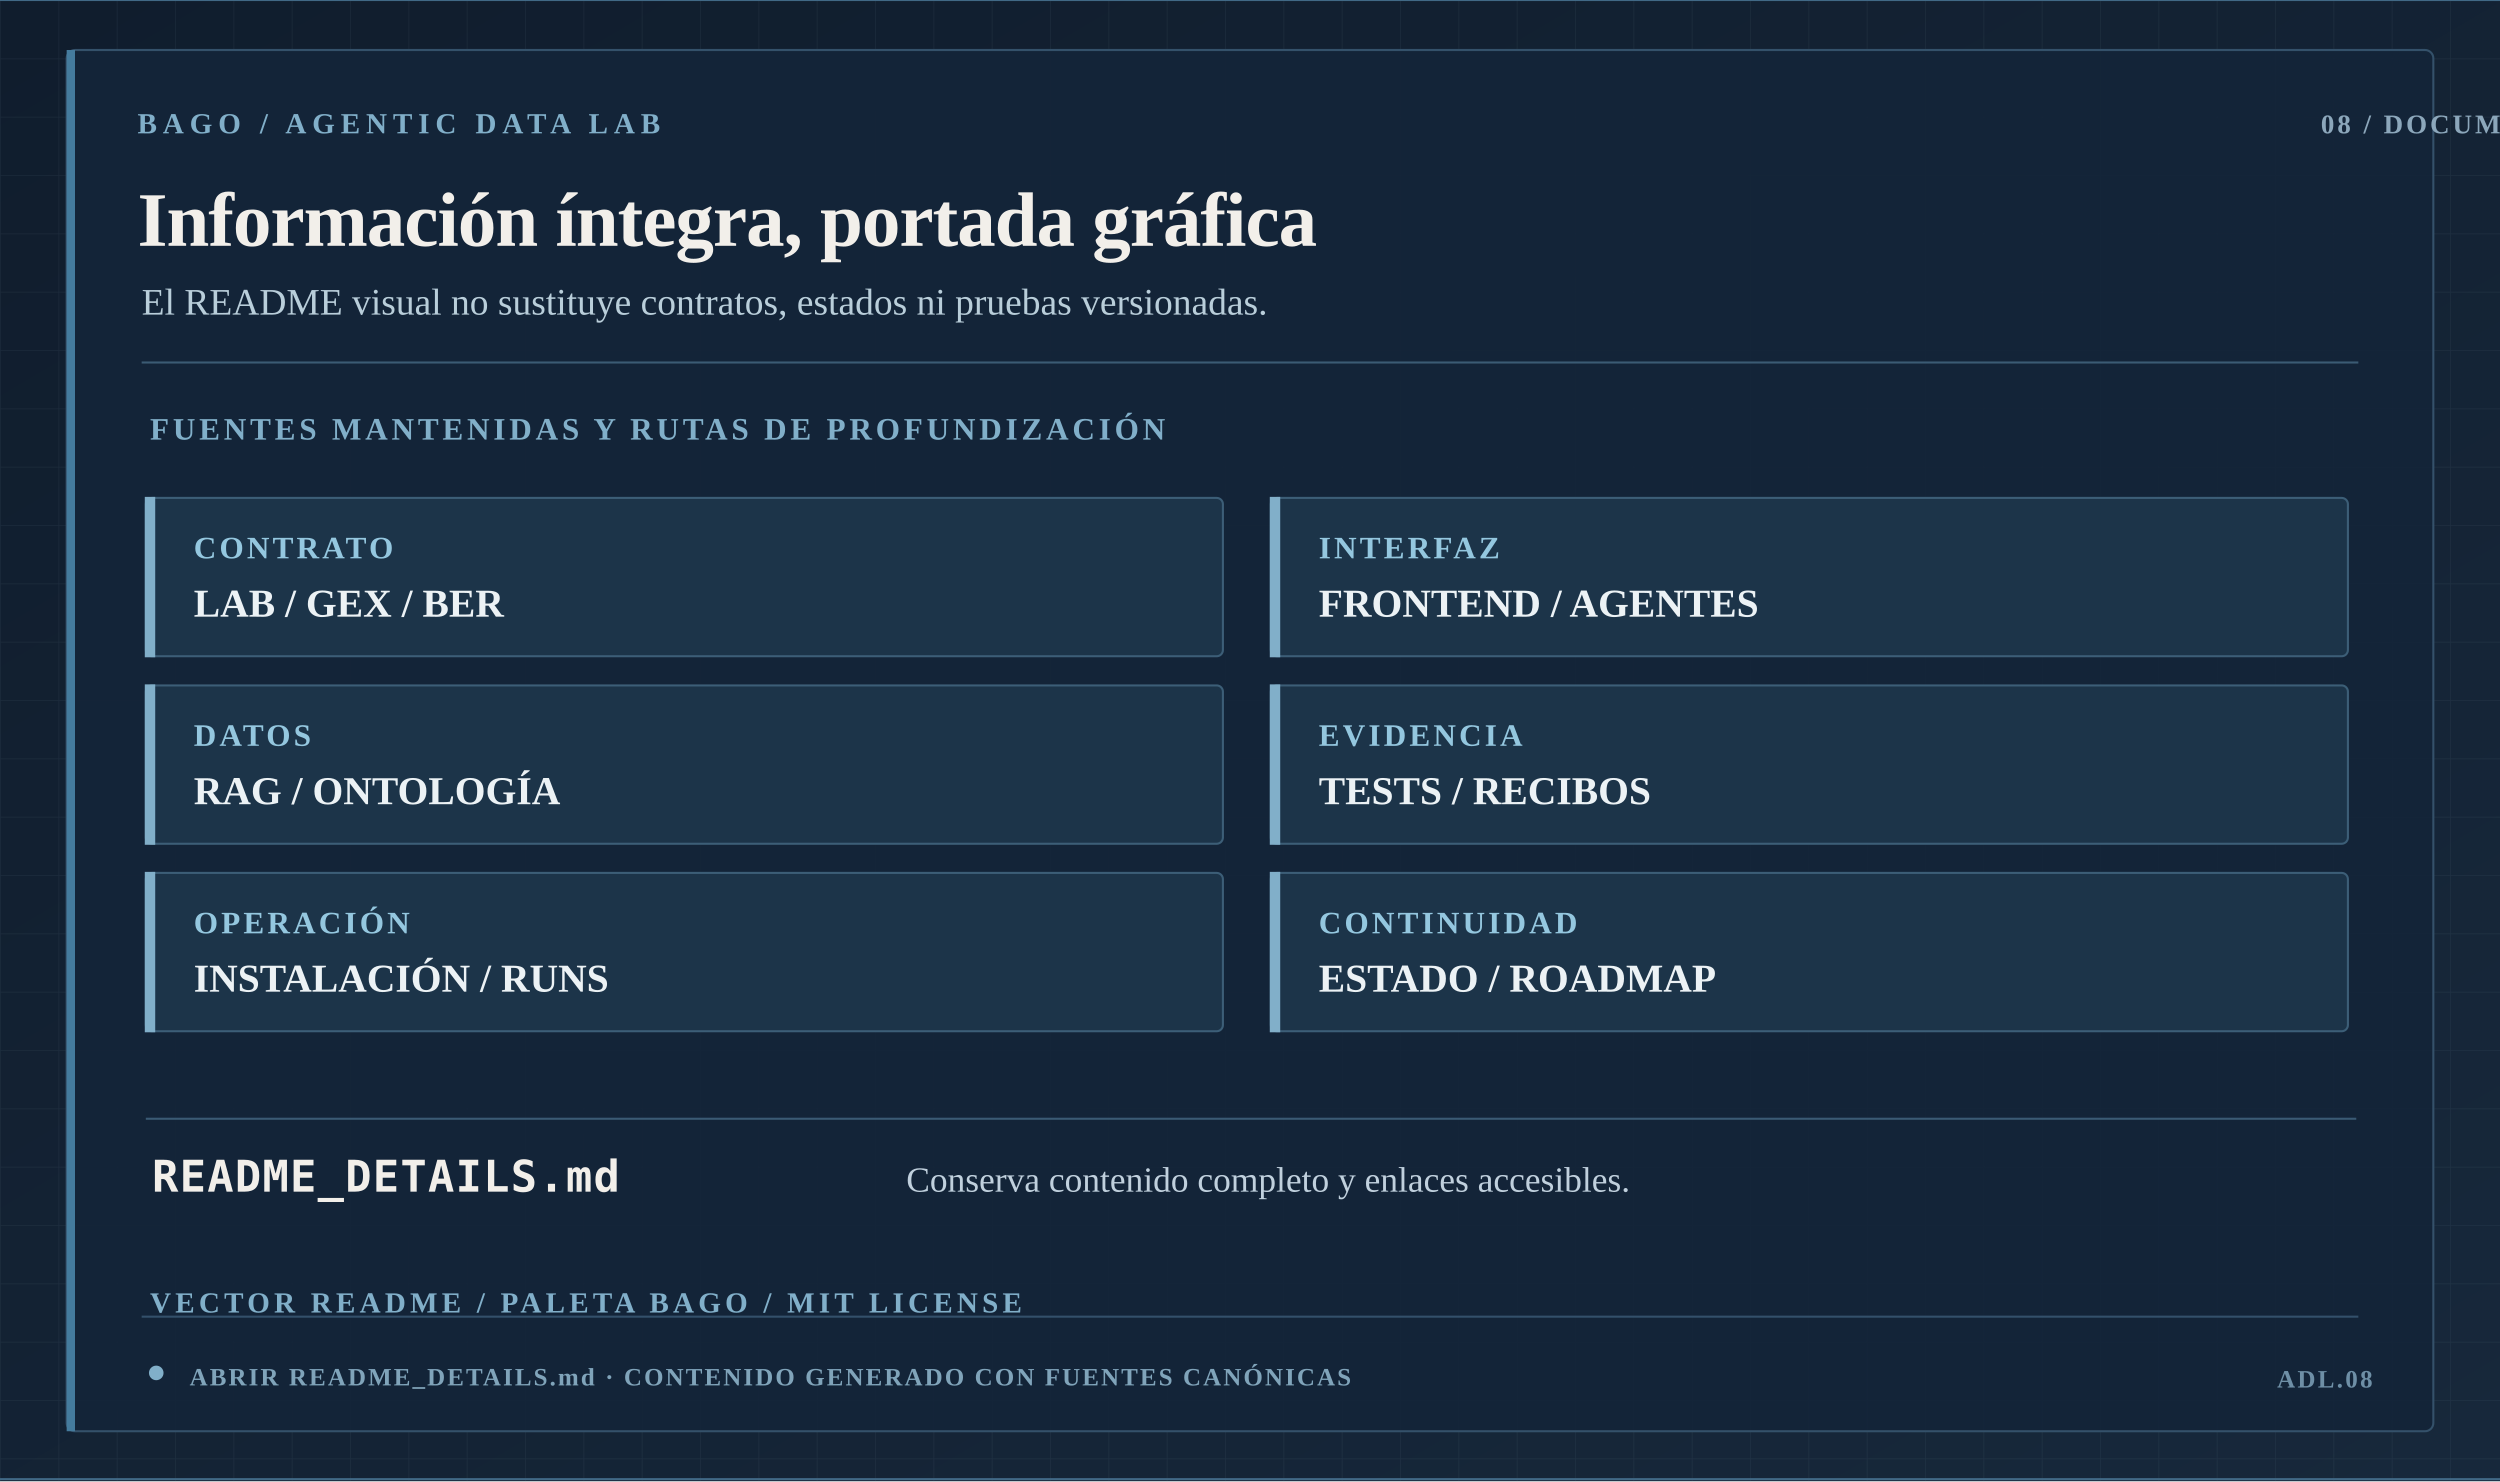
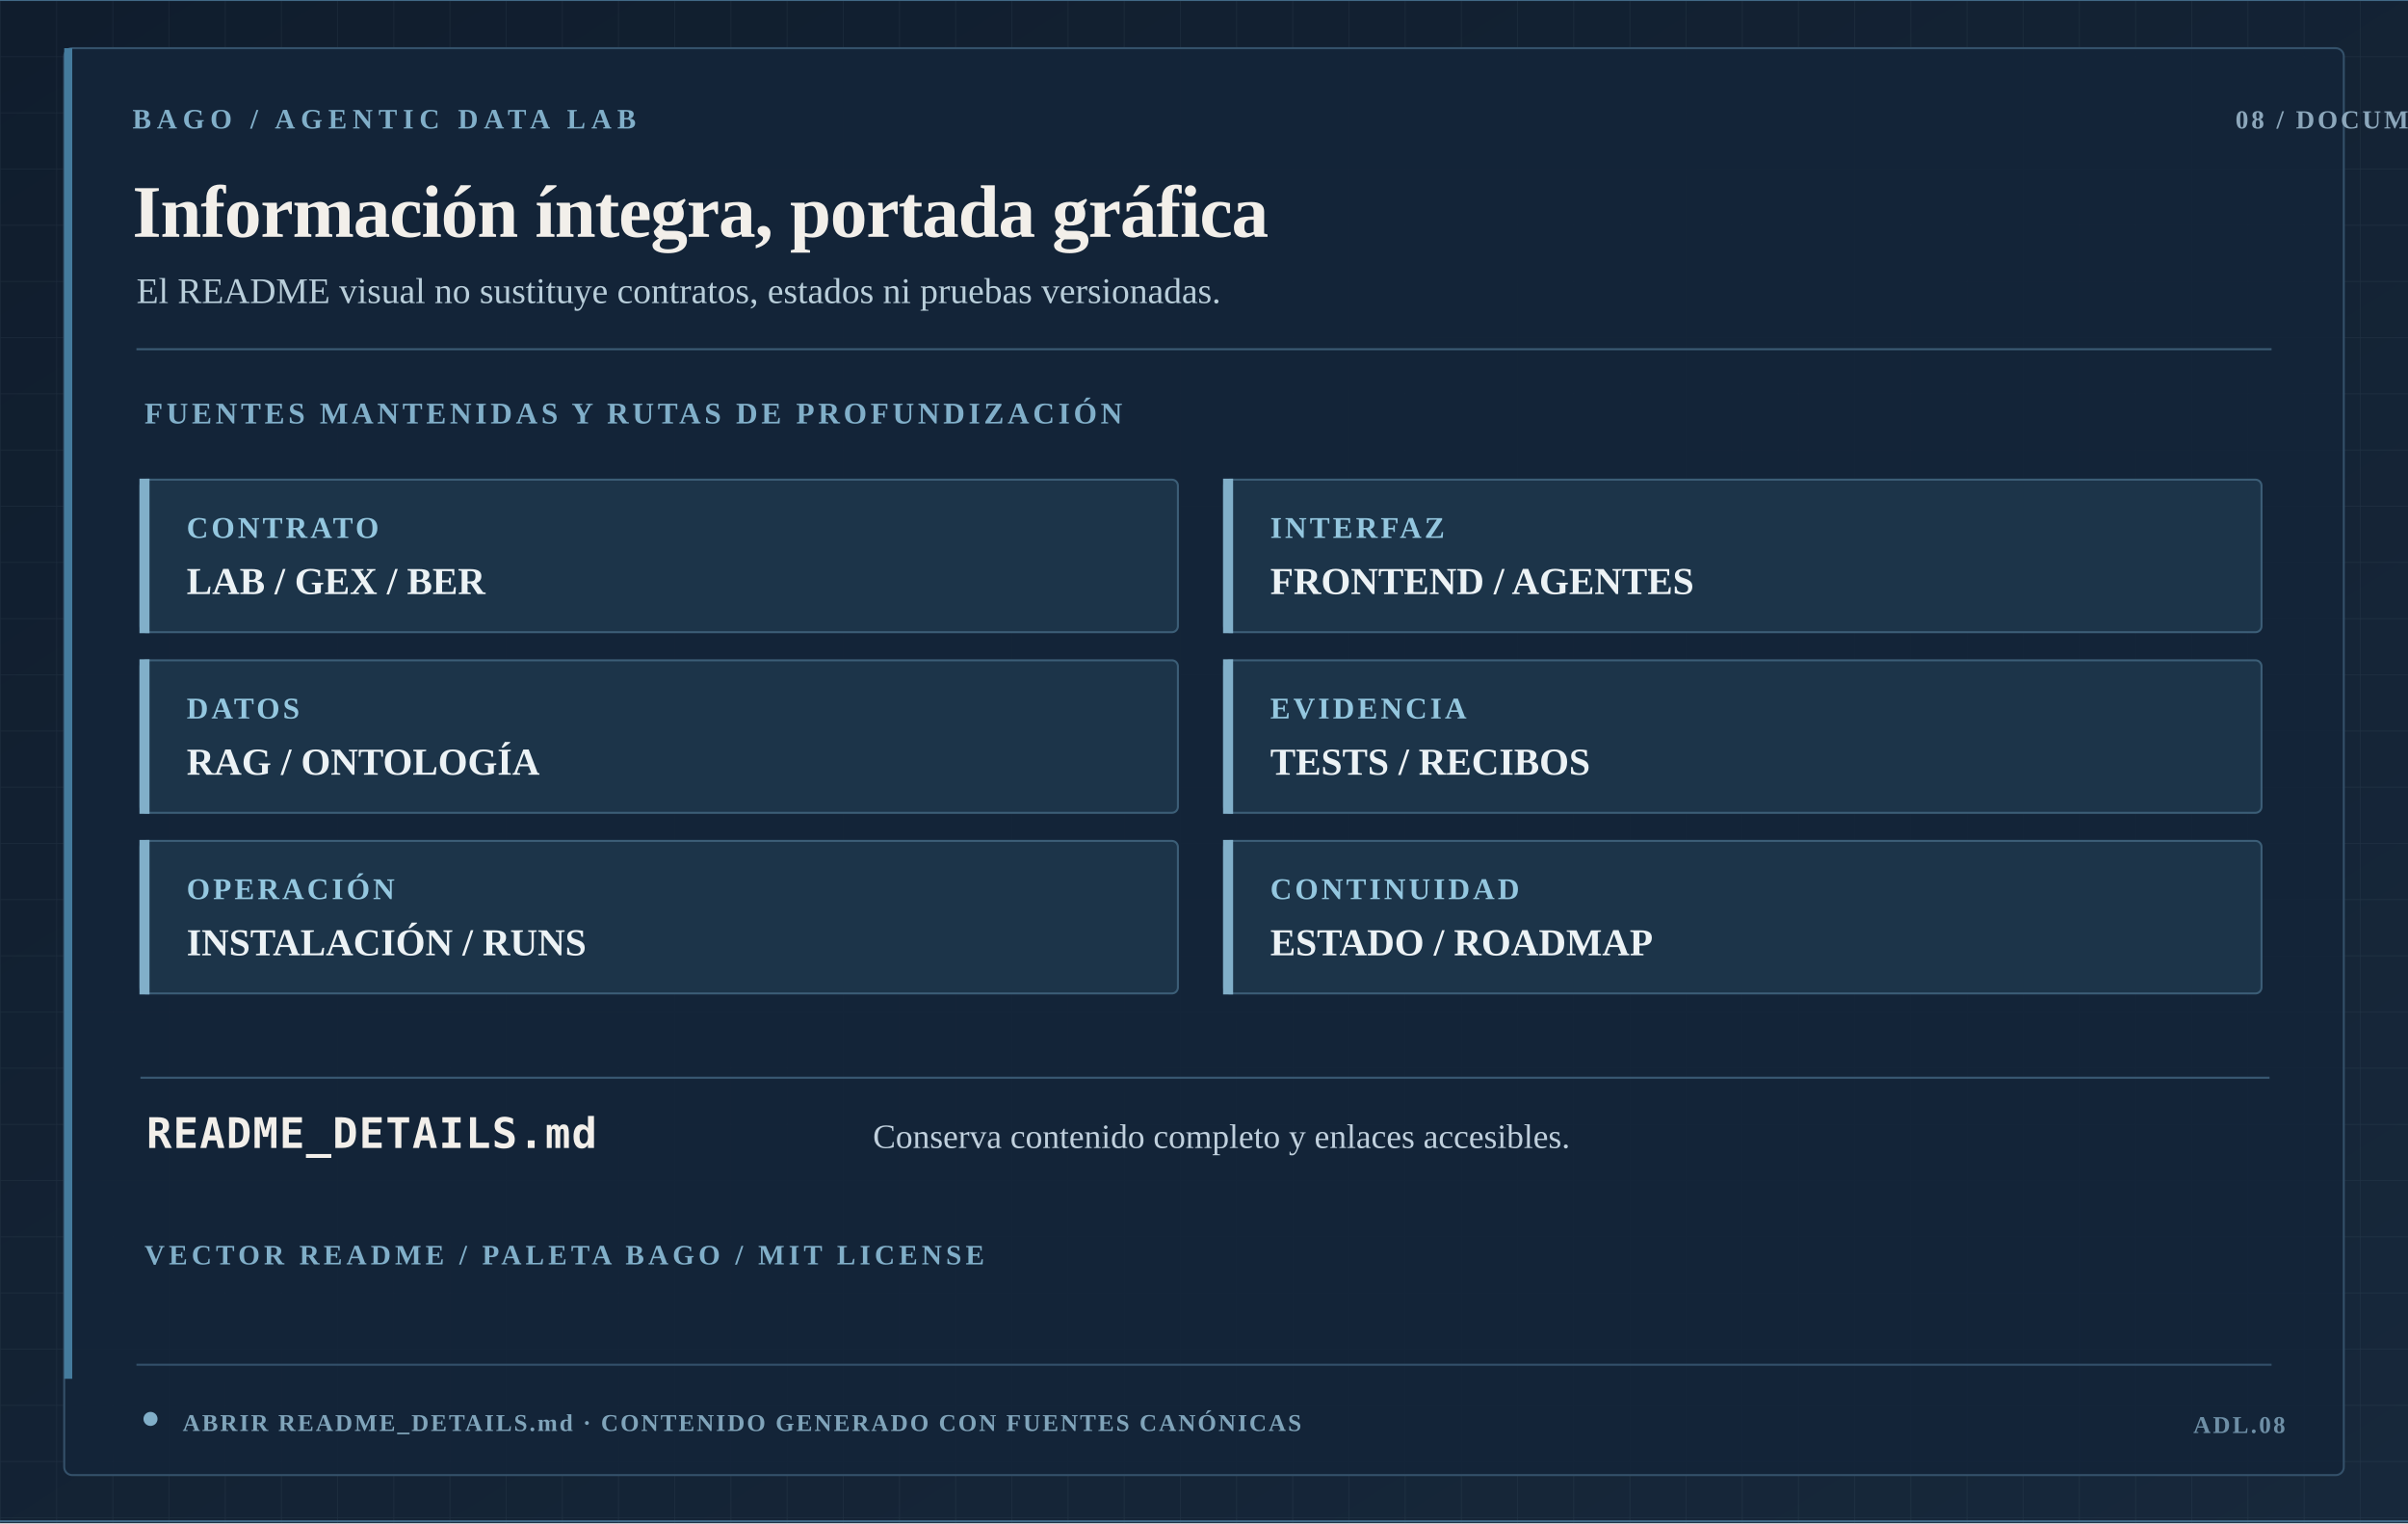
- <svg xmlns="http://www.w3.org/2000/svg" width="1200" height="711" viewBox="0 0 1200 711" role="img" aria-labelledby="ttl des">
+ <svg xmlns="http://www.w3.org/2000/svg" width="1200" height="759" viewBox="0 0 1200 759" role="img" aria-labelledby="ttl des">
  <defs>
    <linearGradient id="bg" x1="0" x2="1" y1="0" y2="1">
      <stop stop-color="#101d2d" />
      <stop offset="1" stop-color="#17283b" />
    </linearGradient>
    <pattern id="micro" width="28" height="28" patternUnits="userSpaceOnUse">
      <path d="M28 0H0V28" fill="none" stroke="#7C9CB3" stroke-opacity=".10" stroke-width=".7" />
    </pattern>
  </defs>
-   <rect width="1200" height="711" fill="url(#bg)" />
-   <rect width="1200" height="711" fill="url(#micro)" />
-   <path d="M0 0H1200M0 710H1200" stroke="#416986" stroke-width="1" />
-   <rect x="32" y="24" width="1136" height="663" rx="4" fill="#142539" fill-opacity=".94" stroke="#34516A" />
+   <rect width="1200" height="759" fill="url(#bg)" />
+   <rect width="1200" height="759" fill="url(#micro)" />
+   <path d="M0 0H1200M0 758H1200" stroke="#416986" stroke-width="1" />
+   <rect x="32" y="24" width="1136" height="711" rx="4" fill="#142539" fill-opacity=".94" stroke="#34516A" />
  <rect x="32" y="24" width="4" height="663" fill="#447B9D" />
  <text x="66" y="64" fill="#81AFC9" font-size="14" font-weight="750" letter-spacing="2.8">BAGO   /   AGENTIC DATA LAB</text>
  <text x="1114" y="64" fill="#8CA7BB" font-size="13" font-weight="650" letter-spacing="1.4">08  /  DOCUMENTACIÓN</text>
  <text x="66" y="118" fill="#F2EFEA" font-size="37" font-weight="650" letter-spacing="-0.5">Información íntegra, portada gráfica</text>
  <text x="68" y="151" fill="#B9CEDA" font-size="18" font-weight="400" letter-spacing="0">El README visual no sustituye contratos, estados ni pruebas versionadas.</text>
  <path d="M68 174L1132 174" stroke="#3B5B74" stroke-width="1" fill="none" />
  <text x="72" y="211" fill="#81AFC9" font-size="15" font-weight="750" letter-spacing="1.8">FUENTES MANTENIDAS Y RUTAS DE PROFUNDIZACIÓN</text>
  <rect x="70" y="239" width="517" height="76" rx="3" fill="#1C3449" stroke="#3C5E77" stroke-width="1" />
  <rect x="70" y="239" width="4" height="76" rx="0" fill="#81AFC9" stroke="#81AFC9" stroke-width="1" />
  <text x="93" y="268" fill="#94C7DF" font-size="15" font-weight="750" letter-spacing="1.5">CONTRATO</text>
  <text x="93" y="296" fill="#ECF2F5" font-size="19" font-weight="550" letter-spacing="0">LAB / GEX / BER</text>
  <rect x="610" y="239" width="517" height="76" rx="3" fill="#1C3449" stroke="#3C5E77" stroke-width="1" />
  <rect x="610" y="239" width="4" height="76" rx="0" fill="#81AFC9" stroke="#81AFC9" stroke-width="1" />
  <text x="633" y="268" fill="#94C7DF" font-size="15" font-weight="750" letter-spacing="1.5">INTERFAZ</text>
  <text x="633" y="296" fill="#ECF2F5" font-size="19" font-weight="550" letter-spacing="0">FRONTEND / AGENTES</text>
  <rect x="70" y="329" width="517" height="76" rx="3" fill="#1C3449" stroke="#3C5E77" stroke-width="1" />
  <rect x="70" y="329" width="4" height="76" rx="0" fill="#81AFC9" stroke="#81AFC9" stroke-width="1" />
  <text x="93" y="358" fill="#94C7DF" font-size="15" font-weight="750" letter-spacing="1.5">DATOS</text>
  <text x="93" y="386" fill="#ECF2F5" font-size="19" font-weight="550" letter-spacing="0">RAG / ONTOLOGÍA</text>
  <rect x="610" y="329" width="517" height="76" rx="3" fill="#1C3449" stroke="#3C5E77" stroke-width="1" />
  <rect x="610" y="329" width="4" height="76" rx="0" fill="#81AFC9" stroke="#81AFC9" stroke-width="1" />
  <text x="633" y="358" fill="#94C7DF" font-size="15" font-weight="750" letter-spacing="1.5">EVIDENCIA</text>
  <text x="633" y="386" fill="#ECF2F5" font-size="19" font-weight="550" letter-spacing="0">TESTS / RECIBOS</text>
  <rect x="70" y="419" width="517" height="76" rx="3" fill="#1C3449" stroke="#3C5E77" stroke-width="1" />
  <rect x="70" y="419" width="4" height="76" rx="0" fill="#81AFC9" stroke="#81AFC9" stroke-width="1" />
  <text x="93" y="448" fill="#94C7DF" font-size="15" font-weight="750" letter-spacing="1.5">OPERACIÓN</text>
  <text x="93" y="476" fill="#ECF2F5" font-size="19" font-weight="550" letter-spacing="0">INSTALACIÓN / RUNS</text>
  <rect x="610" y="419" width="517" height="76" rx="3" fill="#1C3449" stroke="#3C5E77" stroke-width="1" />
  <rect x="610" y="419" width="4" height="76" rx="0" fill="#81AFC9" stroke="#81AFC9" stroke-width="1" />
  <text x="633" y="448" fill="#94C7DF" font-size="15" font-weight="750" letter-spacing="1.5">CONTINUIDAD</text>
  <text x="633" y="476" fill="#ECF2F5" font-size="19" font-weight="550" letter-spacing="0">ESTADO / ROADMAP</text>
  <path d="M70 537L1131 537" stroke="#3A5A74" stroke-width="1" fill="none" />
  <text x="73" y="572" fill="#F2EFEA" font-size="21" font-weight="700" letter-spacing="0.6" font-family="Consolas,monospace">README_DETAILS.md</text>
  <text x="435" y="572" fill="#C0D0DD" font-size="17" font-weight="450" letter-spacing="0">Conserva contenido completo y enlaces accesibles.</text>
  <text x="72" y="630" fill="#81AFC9" font-size="14" font-weight="700" letter-spacing="2">VECTOR README     /     PALETA BAGO     /     MIT LICENSE</text>
-   <path d="M68 632L1132 632" stroke="#33506A" stroke-width="1" fill="none" />
-   <circle cx="75" cy="659" r="3.5" fill="#81AFC9" />
-   <text x="91" y="665" fill="#80A4BA" font-size="12" font-weight="650" letter-spacing="1">ABRIR README_DETAILS.md · CONTENIDO GENERADO CON FUENTES CANÓNICAS</text>
-   <text x="1093" y="666" fill="#6E8FA6" font-size="12" font-weight="650" letter-spacing="1.1">ADL.08</text>
+   <path d="M68 680L1132 680" stroke="#33506A" stroke-width="1" fill="none" />
+   <circle cx="75" cy="707" r="3.5" fill="#81AFC9" />
+   <text x="91" y="713" fill="#80A4BA" font-size="12" font-weight="650" letter-spacing="1">ABRIR README_DETAILS.md · CONTENIDO GENERADO CON FUENTES CANÓNICAS</text>
+   <text x="1093" y="714" fill="#6E8FA6" font-size="12" font-weight="650" letter-spacing="1.1">ADL.08</text>
</svg>
